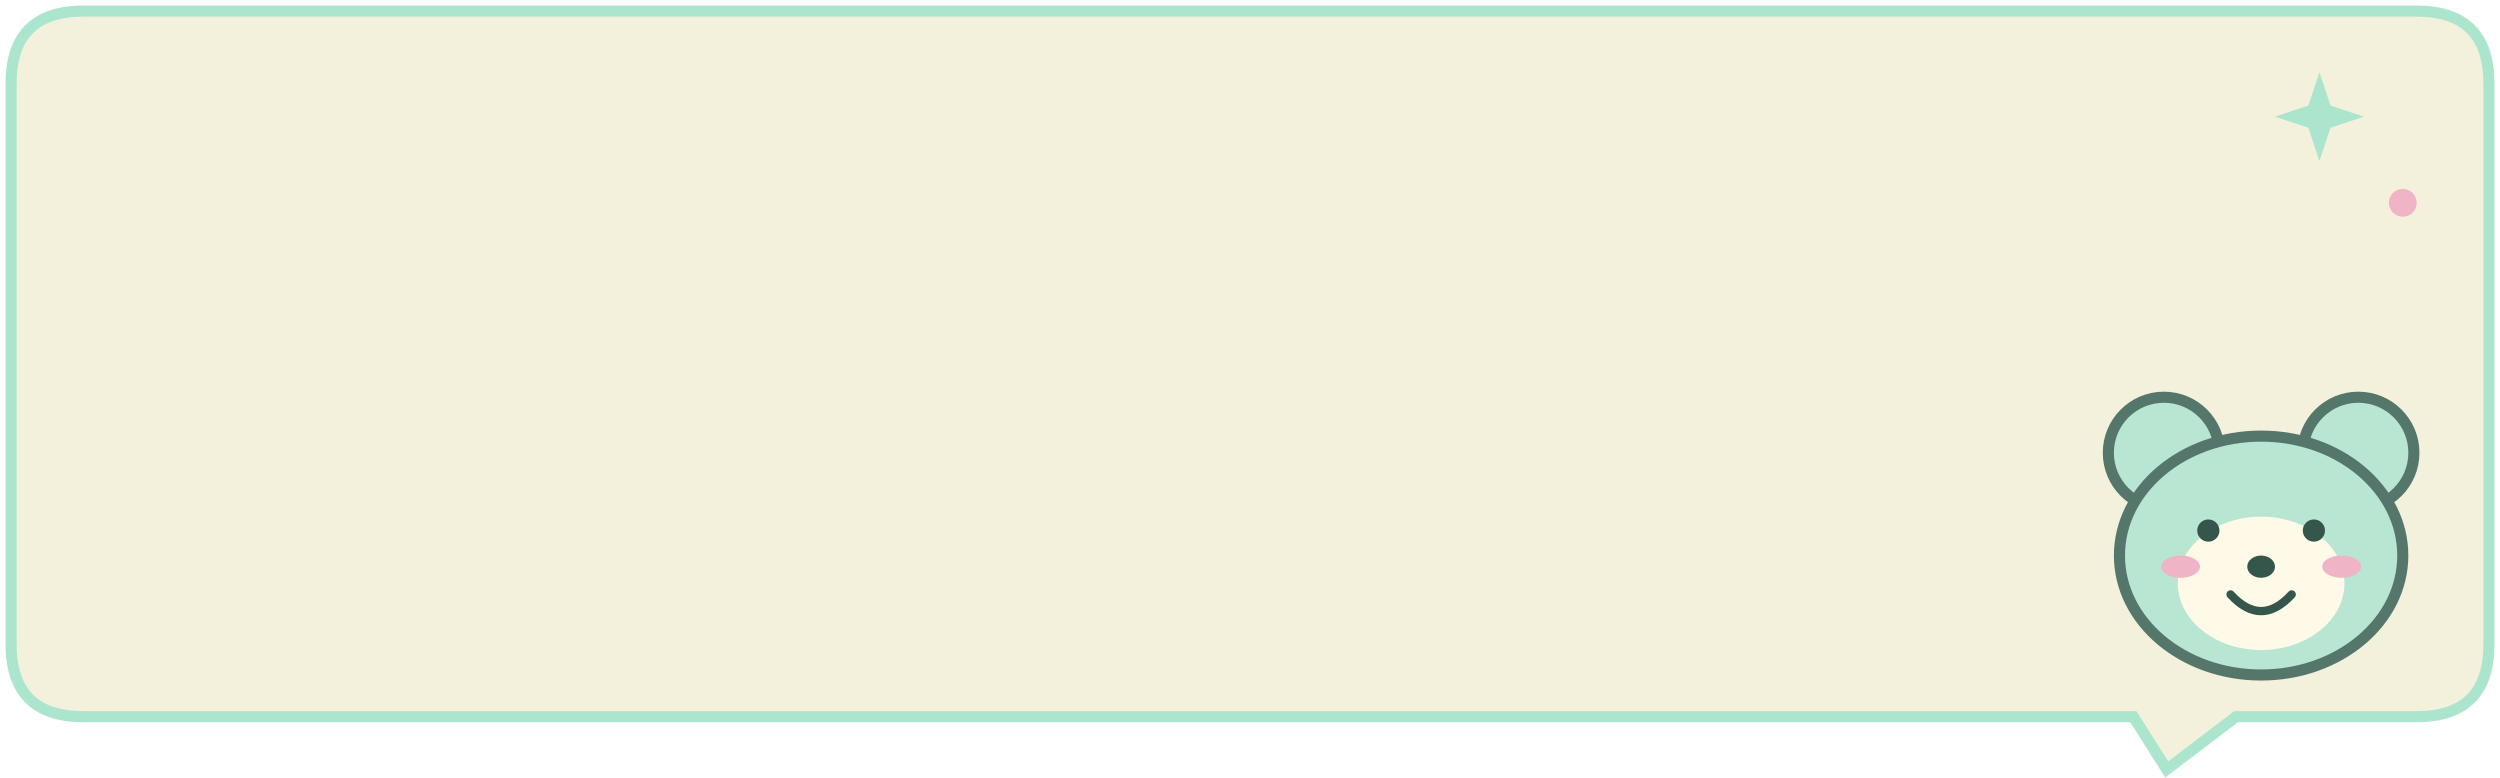
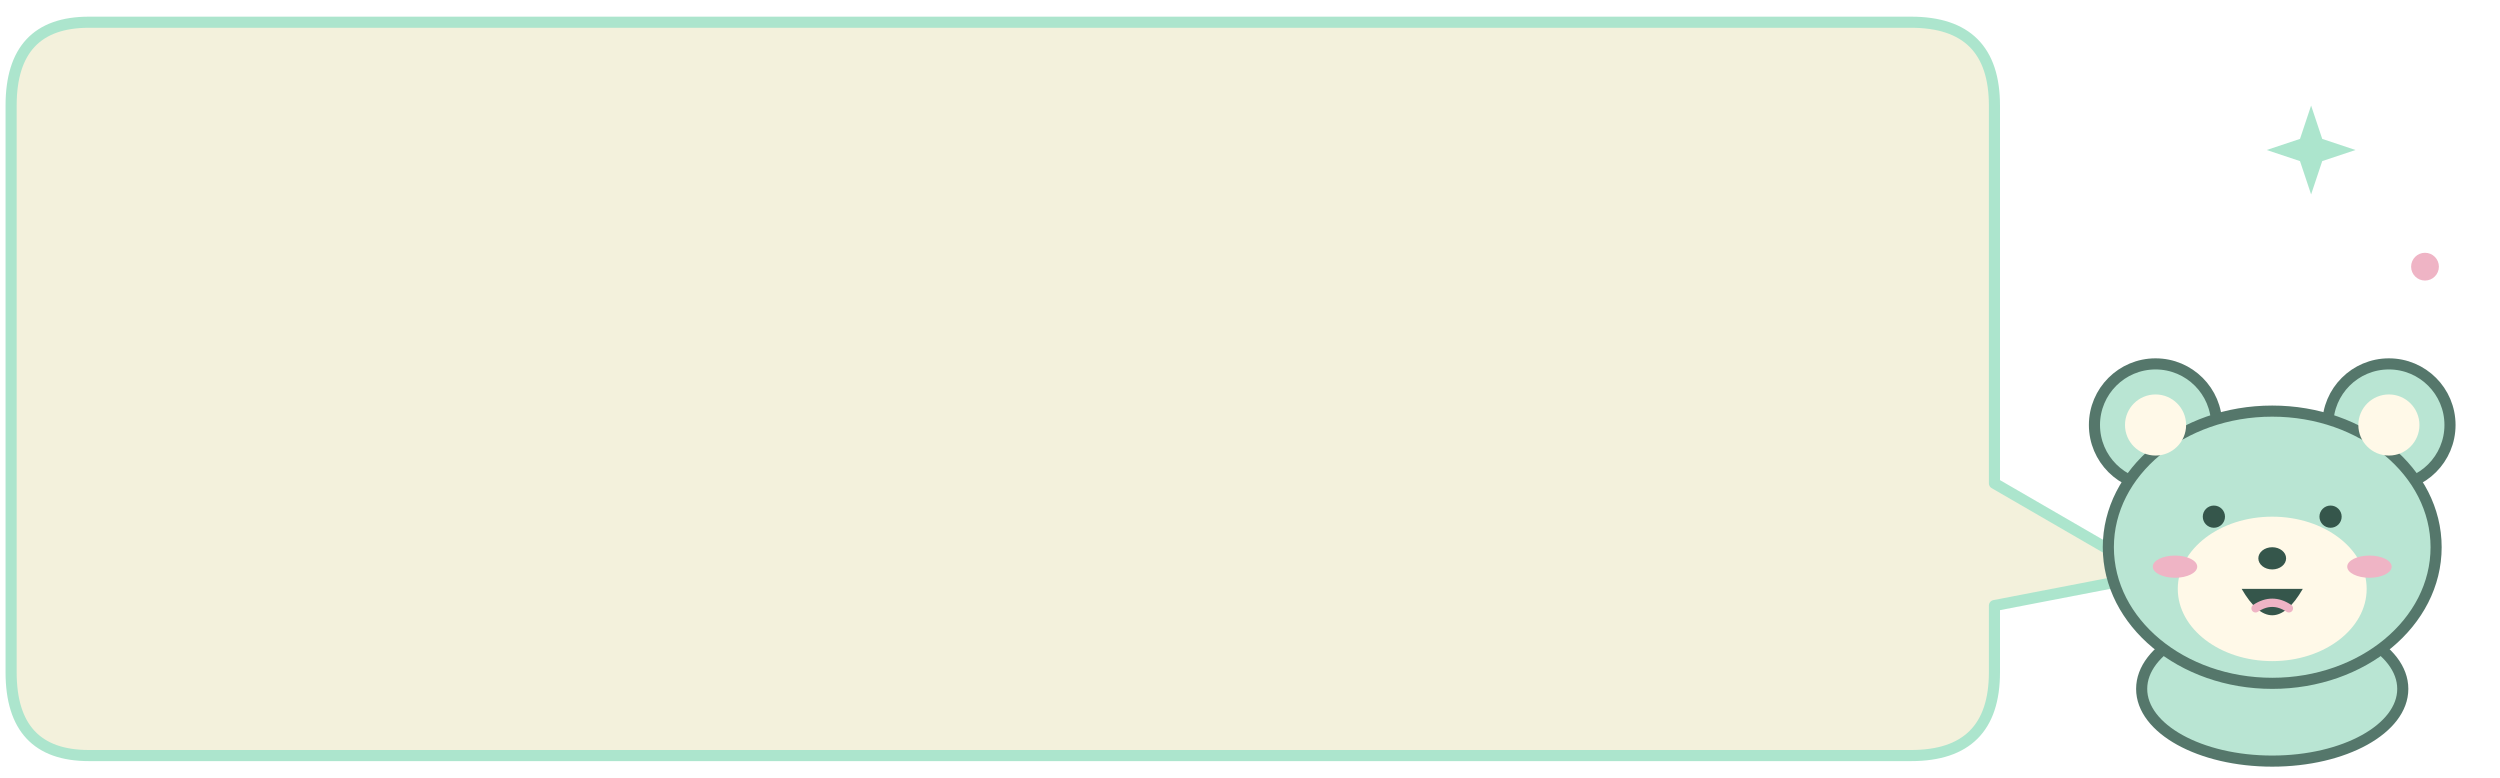
<svg xmlns="http://www.w3.org/2000/svg" width="900" height="280" viewBox="0 0 900 280" preserveAspectRatio="none">
-   <path d="M30 4H870Q896 4 896 30V232Q896 258 870 258H805L780 277L768 258H30Q4 258 4 232V30Q4 4 30 4Z" fill="#f3f1dc" stroke="#ace5cd" stroke-width="4" />
-   <path d="m835 26 4 12 12 4-12 4-4 12-4-12-12-4 12-4Z" fill="#ace5cd" />
-   <circle cx="865" cy="73" r="5" fill="#efb4c5" />
+   <path d="M32 8H688Q718 8 718 38V174L775 207L718 218V242Q718 272 688 272H32Q4 272 4 242V38Q4 8 32 8Z" fill="#f3f1dc" stroke="#ace5cd" stroke-width="4" stroke-linejoin="round" />
+   <path d="m832 38 4 12 12 4-12 4-4 12-4-12-12-4 12-4Z" fill="#ace5cd" />
+   <circle cx="873" cy="96" r="5" fill="#efb4c5" />
  <g fill="#b9e5d3" stroke="#55776b" stroke-width="4">
-     <circle cx="779" cy="163" r="20" />
-     <circle cx="849" cy="163" r="20" />
-     <ellipse cx="814" cy="200" rx="51" ry="43" />
+     <ellipse cx="818" cy="248" rx="47" ry="26" />
+     <circle cx="776" cy="153" r="22" />
+     <circle cx="860" cy="153" r="22" />
+     <ellipse cx="818" cy="197" rx="59" ry="49" />
  </g>
-   <ellipse cx="814" cy="210" rx="30" ry="24" fill="#fff9e8" />
+   <g fill="#fff9e8">
+     <circle cx="776" cy="153" r="11" />
+     <circle cx="860" cy="153" r="11" />
+     <ellipse cx="818" cy="212" rx="34" ry="26" />
+   </g>
  <g fill="#35564b">
-     <circle cx="795" cy="191" r="4" />
-     <circle cx="833" cy="191" r="4" />
-     <ellipse cx="814" cy="204" rx="5" ry="4" />
+     <circle cx="797" cy="186" r="4" />
+     <circle cx="839" cy="186" r="4" />
+     <ellipse cx="818" cy="201" rx="5" ry="4" />
  </g>
-   <path d="M803 214q11 12 22 0" fill="none" stroke="#35564b" stroke-width="3" stroke-linecap="round" />
+   <path d="M807 212q11 19 22 0Z" fill="#35564b" />
+   <path d="M812 219q6-4 12 0" fill="none" stroke="#efb4c5" stroke-width="3" stroke-linecap="round" />
  <g fill="#efb4c5">
-     <ellipse cx="785" cy="204" rx="7" ry="4" />
-     <ellipse cx="843" cy="204" rx="7" ry="4" />
+     <ellipse cx="783" cy="204" rx="8" ry="4" />
+     <ellipse cx="853" cy="204" rx="8" ry="4" />
  </g>
</svg>
